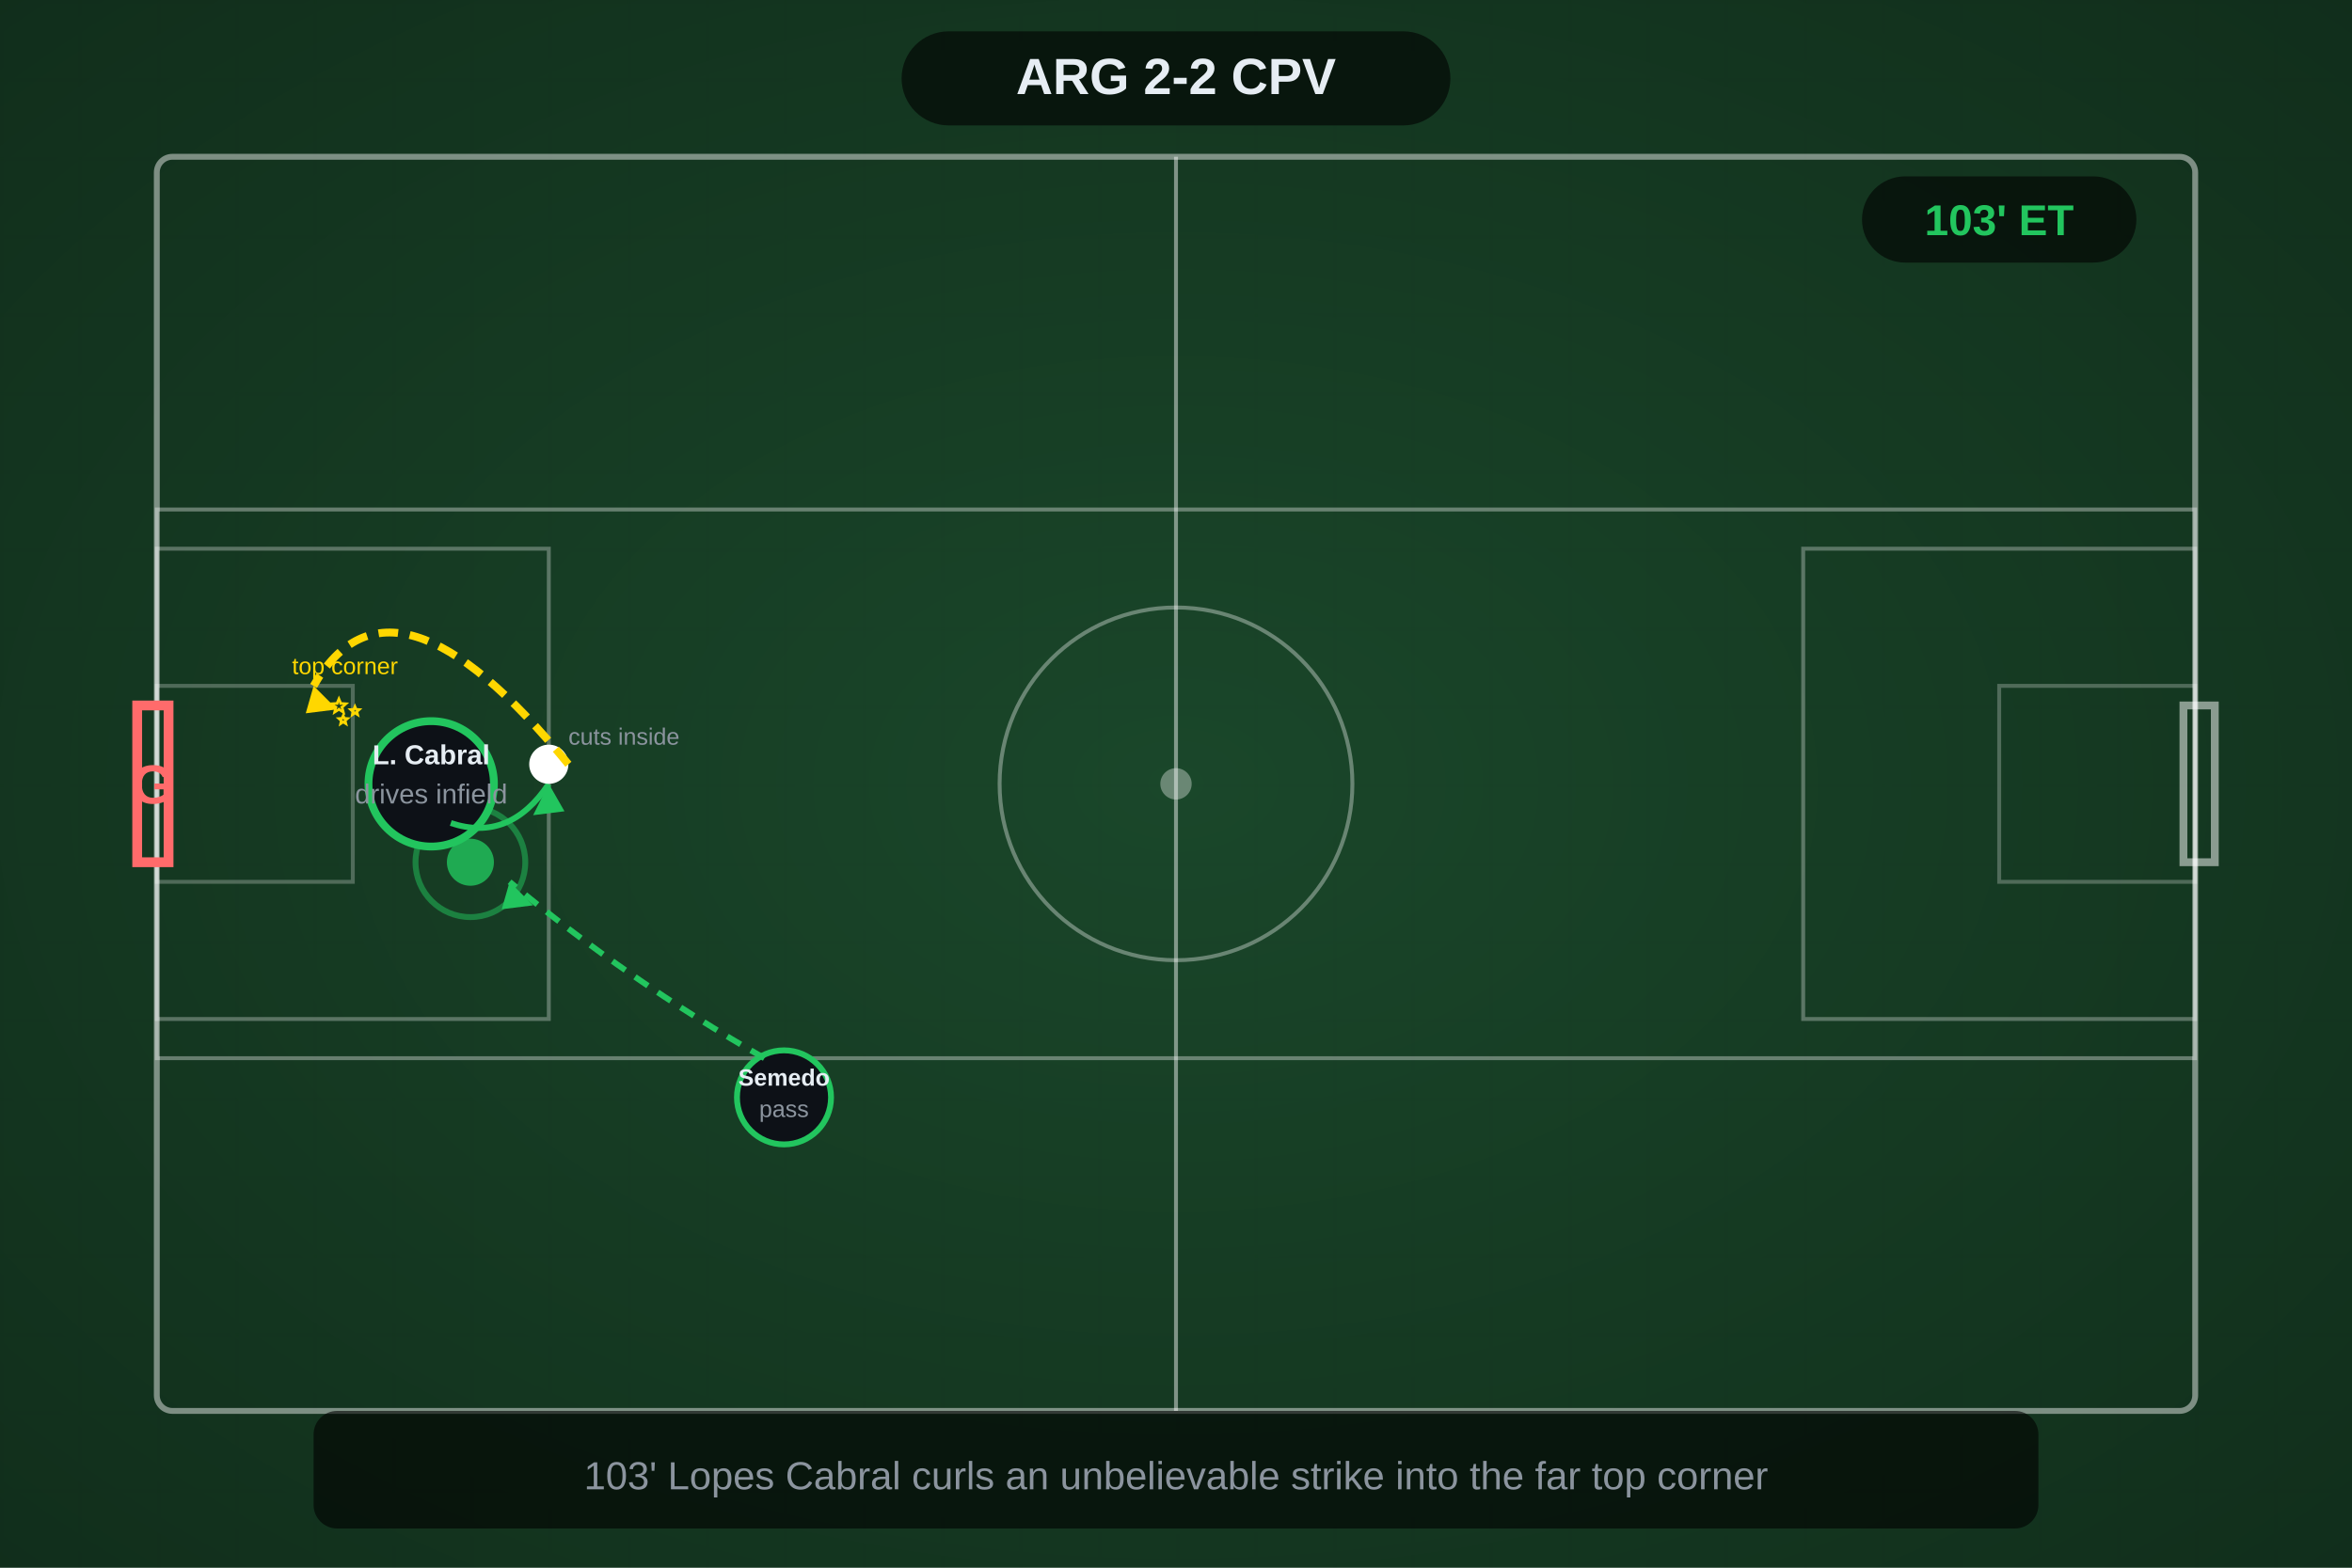
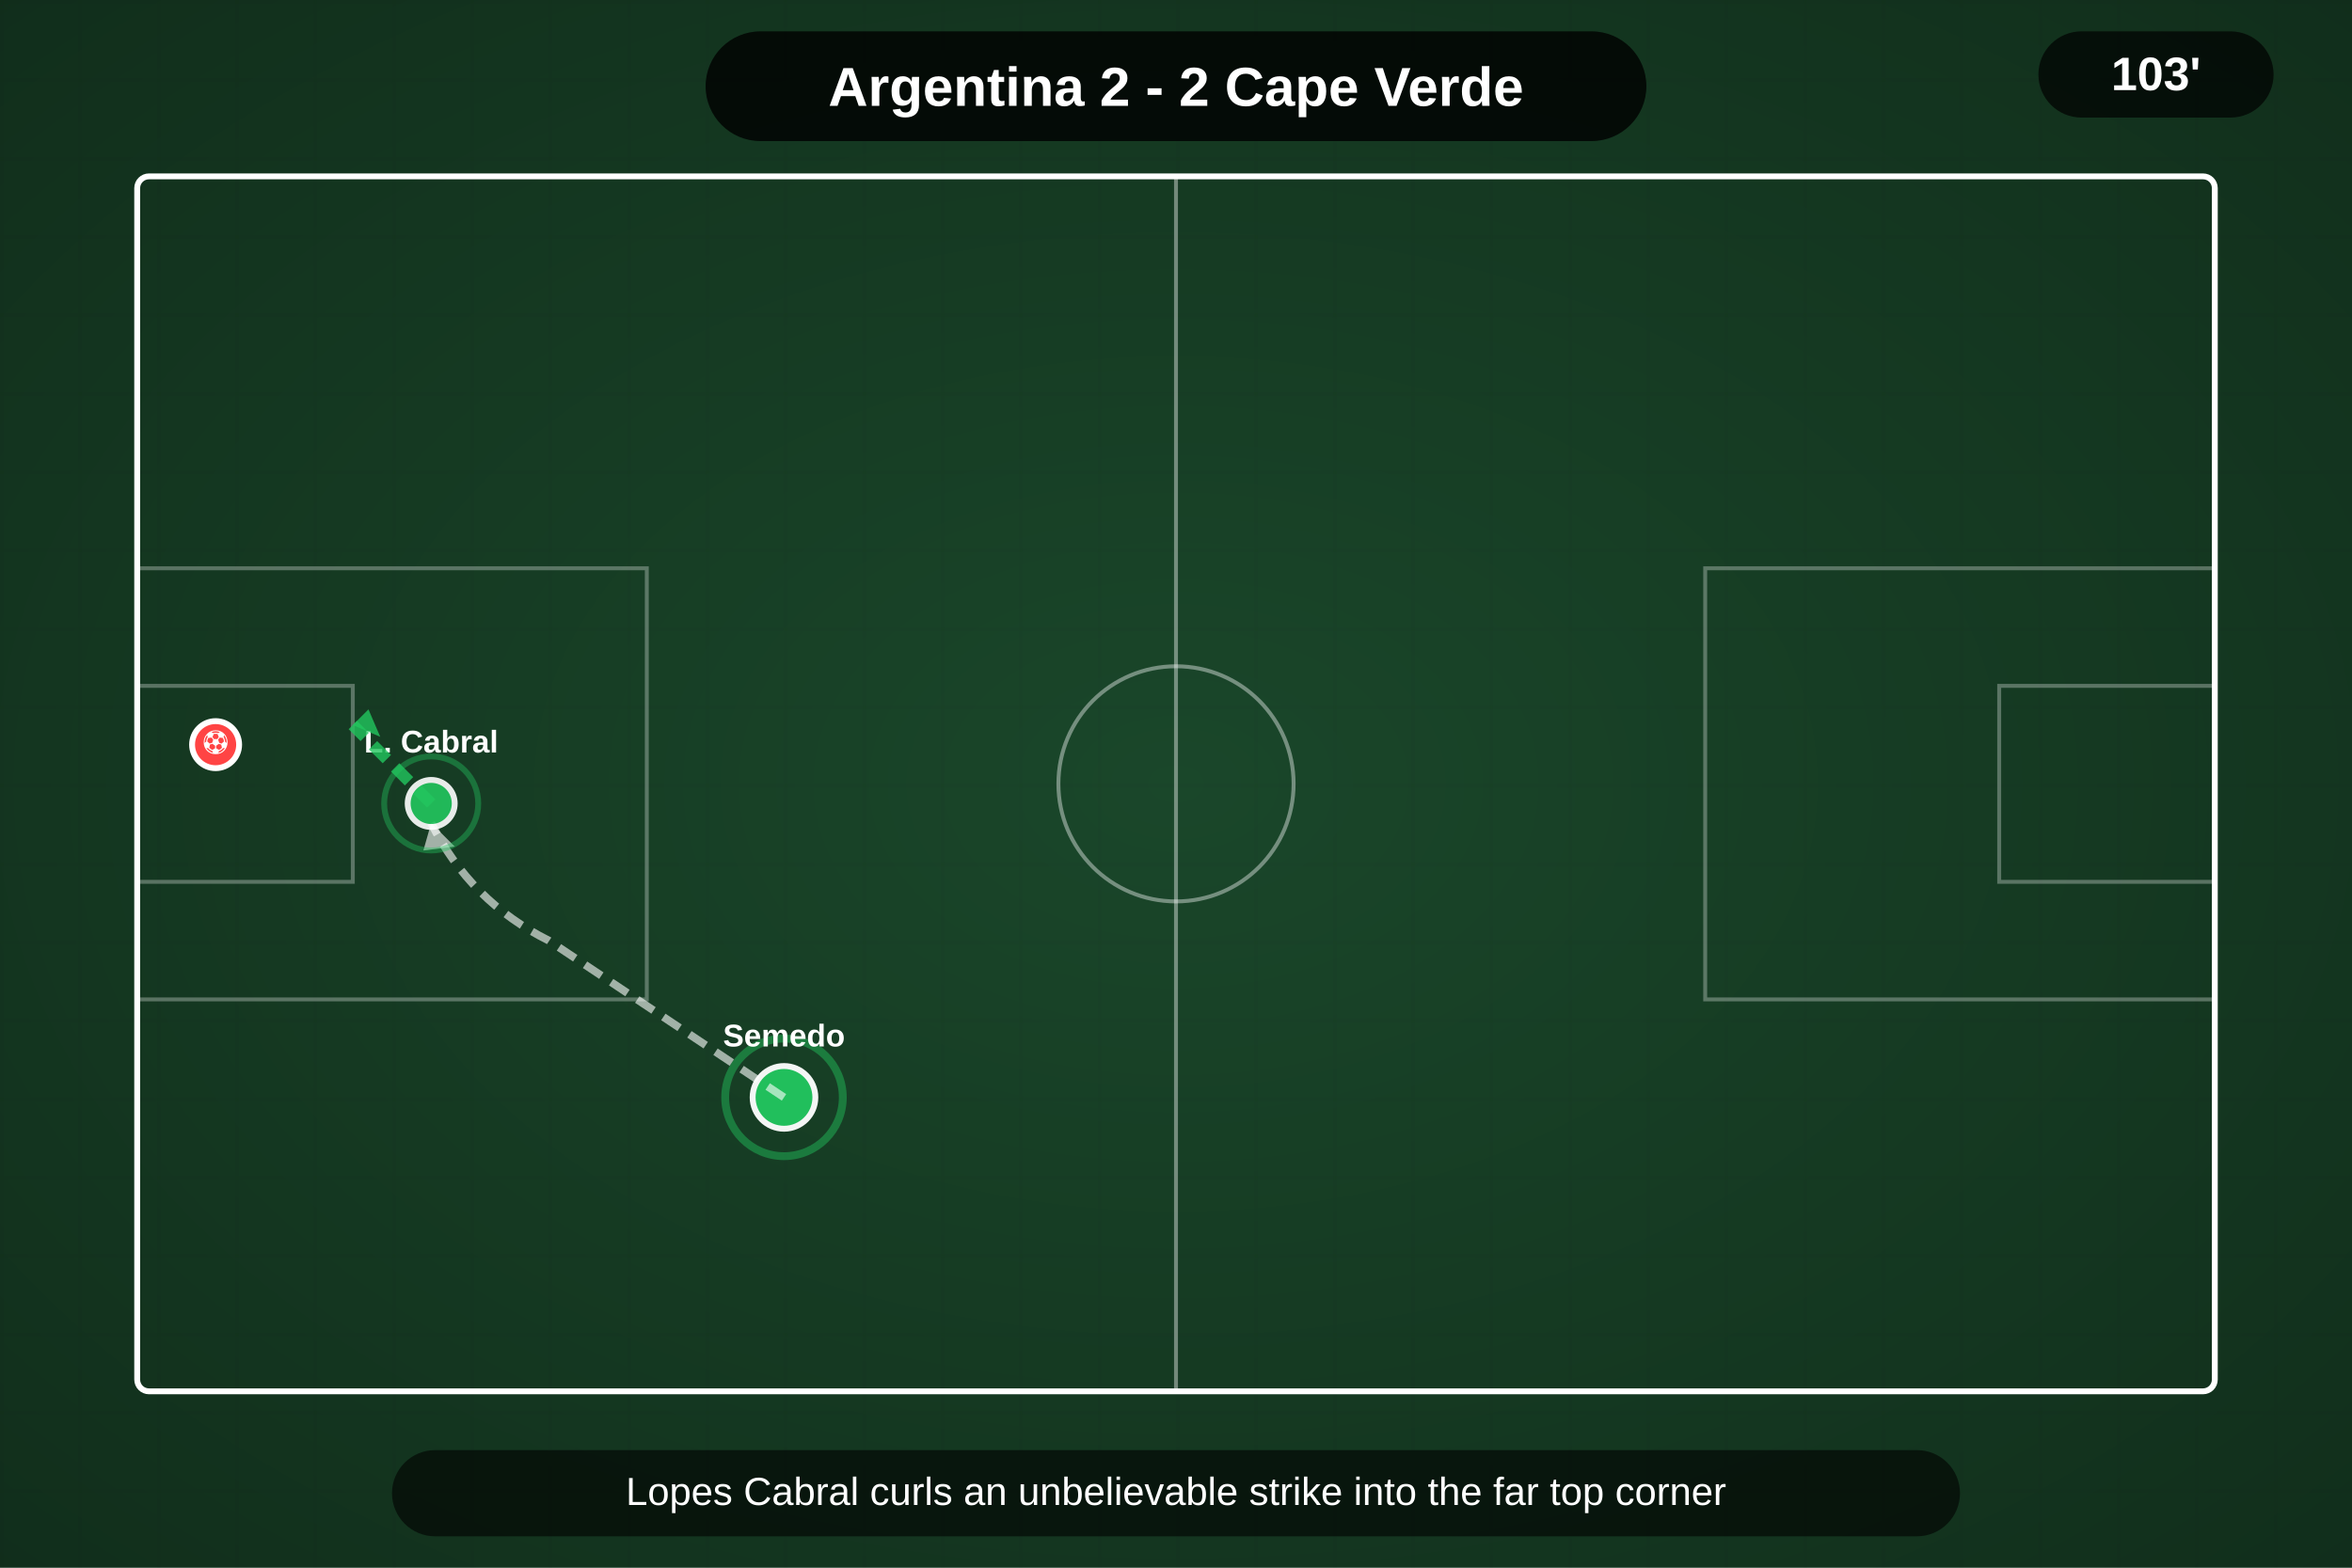
<svg xmlns="http://www.w3.org/2000/svg" viewBox="0 0 600 400">
  <rect width="600" height="400" fill="#1a472a" />
+   <rect width="600" height="400" fill="url(#pitchPattern)" opacity="0.12" />
  <defs>
    <pattern id="pitchPattern" x="0" y="0" width="20" height="20" patternUnits="userSpaceOnUse">
      <rect width="20" height="20" fill="none" />
      <rect x="0" y="0" width="1" height="20" fill="#000" opacity="0.08" />
      <rect x="0" y="0" width="20" height="1" fill="#000" opacity="0.08" />
    </pattern>
    <radialGradient id="pitchVignette" cx="50%" cy="50%" r="70%">
      <stop offset="0%" stop-color="transparent" />
      <stop offset="100%" stop-color="#000" stop-opacity="0.35" />
    </radialGradient>
  </defs>
  <rect width="600" height="400" fill="url(#pitchPattern)" opacity="0.12" />
  <rect width="600" height="400" fill="url(#pitchVignette)" />
-   <rect x="40" y="40" width="520" height="320" fill="none" stroke="#fff" stroke-width="1.5" rx="4" opacity="0.45" />
-   <line x1="300" y1="40" x2="300" y2="360" stroke="#fff" stroke-width="1" opacity="0.45" />
-   <rect x="40" y="130" width="520" height="140" fill="none" stroke="#fff" stroke-width="1" opacity="0.35" />
-   <circle cx="300" cy="200" r="45" fill="none" stroke="#fff" stroke-width="1" opacity="0.35" />
-   <circle cx="300" cy="200" r="4" fill="#fff" opacity="0.35" />
-   <rect x="40" y="140" width="100" height="120" fill="none" stroke="#fff" stroke-width="1" opacity="0.3" />
-   <rect x="460" y="140" width="100" height="120" fill="none" stroke="#fff" stroke-width="1" opacity="0.3" />
-   <rect x="40" y="175" width="50" height="50" fill="none" stroke="#fff" stroke-width="1" opacity="0.25" />
-   <rect x="510" y="175" width="50" height="50" fill="none" stroke="#fff" stroke-width="1" opacity="0.25" />
-   <rect x="35" y="180" width="8" height="40" fill="none" stroke="#fff" stroke-width="2" opacity="0.5" />
-   <rect x="557" y="180" width="8" height="40" fill="none" stroke="#fff" stroke-width="2" opacity="0.5" />
-   <circle cx="120" cy="220" r="6" fill="#22c55e" opacity="0.8" />
-   <circle cx="120" cy="220" r="14" fill="none" stroke="#22c55e" stroke-width="1.5" opacity="0.5" />
-   <circle cx="200" cy="280" r="12" fill="#0d1117" stroke="#22c55e" stroke-width="1.5" />
-   <text x="200" y="277" text-anchor="middle" fill="#e6edf3" font-family="Arial, sans-serif" font-size="6" font-weight="bold">Semedo</text>
-   <text x="200" y="285" text-anchor="middle" fill="#8b949e" font-family="Arial, sans-serif" font-size="6">pass</text>
-   <path d="M 195 270 Q 160 250 130 225" fill="none" stroke="#22c55e" stroke-width="1.5" stroke-dasharray="4,3" />
-   <polygon points="130,225 136,231 128,232" fill="#22c55e" />
-   <circle cx="110" cy="200" r="16" fill="#0d1117" stroke="#22c55e" stroke-width="2" />
-   <text x="110" y="195" text-anchor="middle" fill="#e6edf3" font-family="Arial, sans-serif" font-size="7" font-weight="bold">L. Cabral</text>
-   <text x="110" y="205" text-anchor="middle" fill="#8b949e" font-family="Arial, sans-serif" font-size="7">drives infield</text>
-   <path d="M 115 210 Q 130 215 140 200" fill="none" stroke="#22c55e" stroke-width="1.5" />
-   <polygon points="140,200 136,208 144,207" fill="#22c55e" />
-   <circle cx="140" cy="195" r="5" fill="#fff" />
-   <text x="145" y="190" fill="#8b949e" font-family="Arial, sans-serif" font-size="6">cuts inside</text>
-   <path d="M 145 195 Q 100 140 80 175" fill="none" stroke="#ffd700" stroke-width="2" stroke-dasharray="5,3" />
-   <polygon points="80,175 86,181 78,182" fill="#ffd700" />
-   <text x="88" y="185" text-anchor="middle" fill="#ffd700" font-family="Arial, sans-serif" font-size="10" font-weight="bold">✨</text>
-   <text x="88" y="172" text-anchor="middle" fill="#ffd700" font-family="Arial, sans-serif" font-size="6">top corner</text>
-   <rect x="35" y="180" width="8" height="40" fill="none" stroke="#ff6b6b" stroke-width="2.5" />
-   <text x="39" y="205" text-anchor="middle" fill="#ff6b6b" font-family="Arial, sans-serif" font-size="14" font-weight="bold">G</text>
-   <rect x="230" y="8" width="140" height="24" rx="12" fill="#000" opacity="0.6" />
-   <text x="300" y="24" text-anchor="middle" fill="#e6edf3" font-family="Arial, sans-serif" font-size="13" font-weight="bold">ARG 2-2 CPV</text>
-   <rect x="80" y="360" width="440" height="30" rx="6" fill="#000" opacity="0.6" />
-   <text x="300" y="380" text-anchor="middle" fill="#8b949e" font-family="Arial, sans-serif" font-size="10">103' Lopes Cabral curls an unbelievable strike into the far top corner</text>
-   <rect x="475" y="45" width="70" height="22" rx="11" fill="#000" opacity="0.6" />
-   <text x="510" y="60" text-anchor="middle" fill="#22c55e" font-family="Arial, sans-serif" font-size="11" font-weight="bold">103' ET</text>
+   <rect x="35" y="45" width="530" height="310" fill="none" stroke="#ffffff" stroke-width="1.5" rx="3" />
+   <line x1="300" y1="45" x2="300" y2="355" stroke="#ffffff" stroke-width="1" opacity="0.4" />
+   <circle cx="300" cy="200" r="30" fill="none" stroke="#ffffff" stroke-width="1" opacity="0.4" />
+   <rect x="35" y="145" width="130" height="110" fill="none" stroke="#ffffff" stroke-width="1" opacity="0.3" />
+   <rect x="35" y="175" width="55" height="50" fill="none" stroke="#ffffff" stroke-width="1" opacity="0.3" />
+   <rect x="435" y="145" width="130" height="110" fill="none" stroke="#ffffff" stroke-width="1" opacity="0.3" />
+   <rect x="510" y="175" width="55" height="50" fill="none" stroke="#ffffff" stroke-width="1" opacity="0.3" />
+   <rect x="180" y="8" width="240" height="28" rx="14" fill="#000" opacity="0.8" />
+   <text x="300" y="27" text-anchor="middle" fill="#ffffff" font-family="Arial,sans-serif" font-size="14" font-weight="bold">Argentina 2 - 2 Cape Verde</text>
+   <rect x="520" y="8" width="60" height="22" rx="11" fill="#000" opacity="0.7" />
+   <text x="550" y="23" text-anchor="middle" fill="#ffffff" font-family="Arial,sans-serif" font-size="12" font-weight="bold">103'</text>
+   <circle cx="200" cy="280" r="8" fill="#22c55e" stroke="#ffffff" stroke-width="1.5" opacity="0.95" />
+   <circle cx="200" cy="280" r="15" fill="none" stroke="#22c55e" stroke-width="2" opacity="0.45" />
+   <text x="200" y="267" text-anchor="middle" fill="#ffffff" font-family="Arial,sans-serif" font-size="8" font-weight="bold">Semedo</text>
+   <path d="M 200 280 Q 170 260 140 240 Q 120 230 110 210" fill="none" stroke="#ffffff" stroke-width="2" stroke-dasharray="5,3" opacity="0.6" />
+   <polygon points="110,210 116,216 108,217" fill="#ffffff" opacity="0.6" />
+   <circle cx="110" cy="205" r="6" fill="#22c55e" stroke="#ffffff" stroke-width="1.5" opacity="0.9" />
+   <circle cx="110" cy="205" r="12" fill="none" stroke="#22c55e" stroke-width="1.5" opacity="0.4" />
+   <text x="110" y="192" text-anchor="middle" fill="#ffffff" font-family="Arial,sans-serif" font-size="8" font-weight="bold">L. Cabral</text>
+   <path d="M 110 205 Q 100 195 90 185" fill="none" stroke="#22c55e" stroke-width="3" stroke-dasharray="5,3" opacity="0.8" />
+   <polygon points="90,185 97,188 94,181" fill="#22c55e" opacity="0.8" />
+   <circle cx="55" cy="190" r="6" fill="#ff4444" stroke="#ffffff" stroke-width="1.5" />
+   <text x="55" y="192" text-anchor="middle" fill="#ffffff" font-family="Arial,sans-serif" font-size="8">⚽</text>
+   <rect x="100" y="370" width="400" height="22" rx="11" fill="#000" opacity="0.6" />
+   <text x="300" y="384" text-anchor="middle" fill="#ffffff" font-family="Arial,sans-serif" font-size="10">Lopes Cabral curls an unbelievable strike into the far top corner</text>
</svg>
